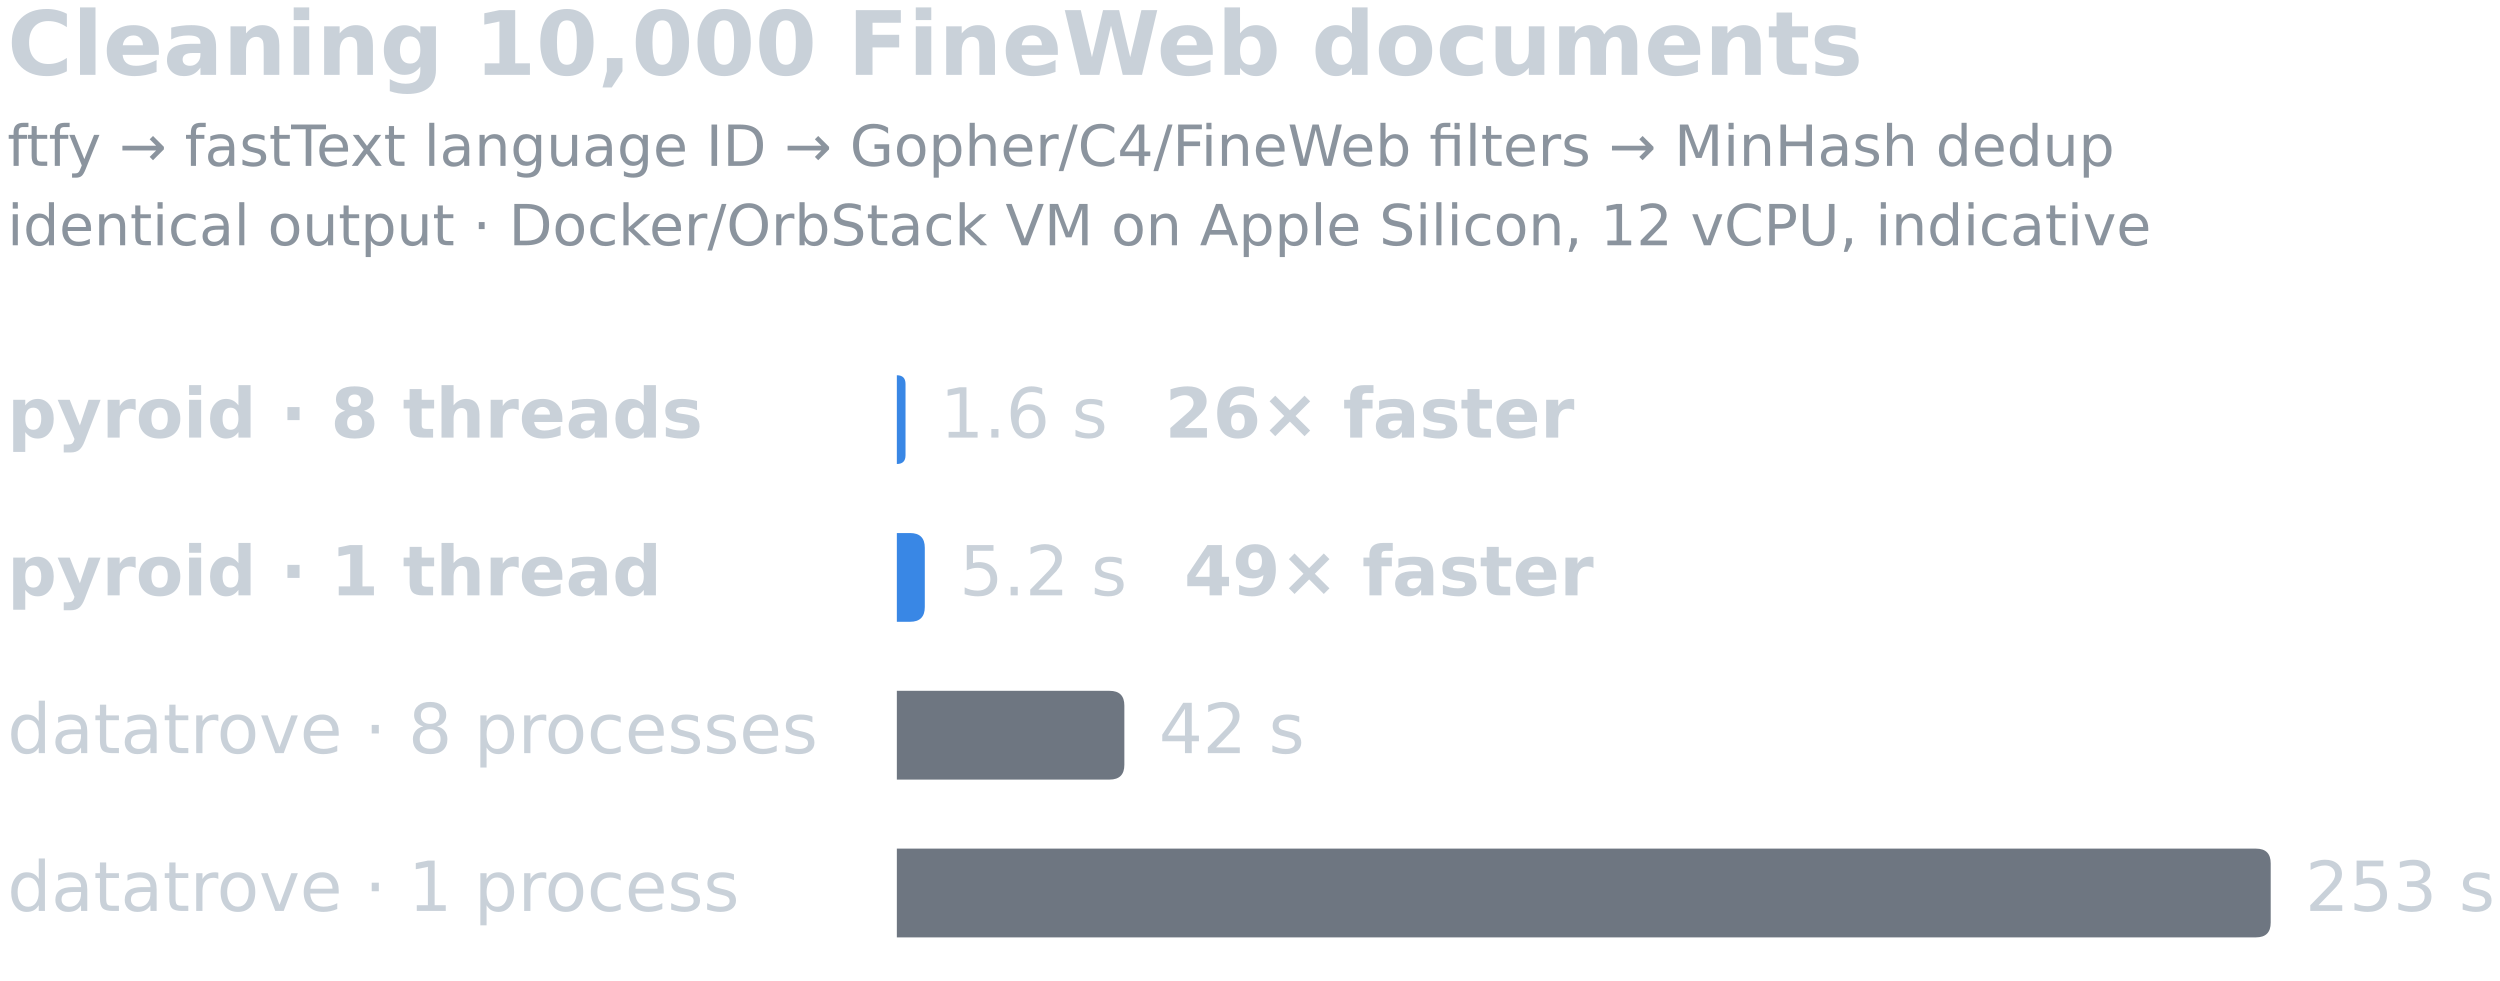
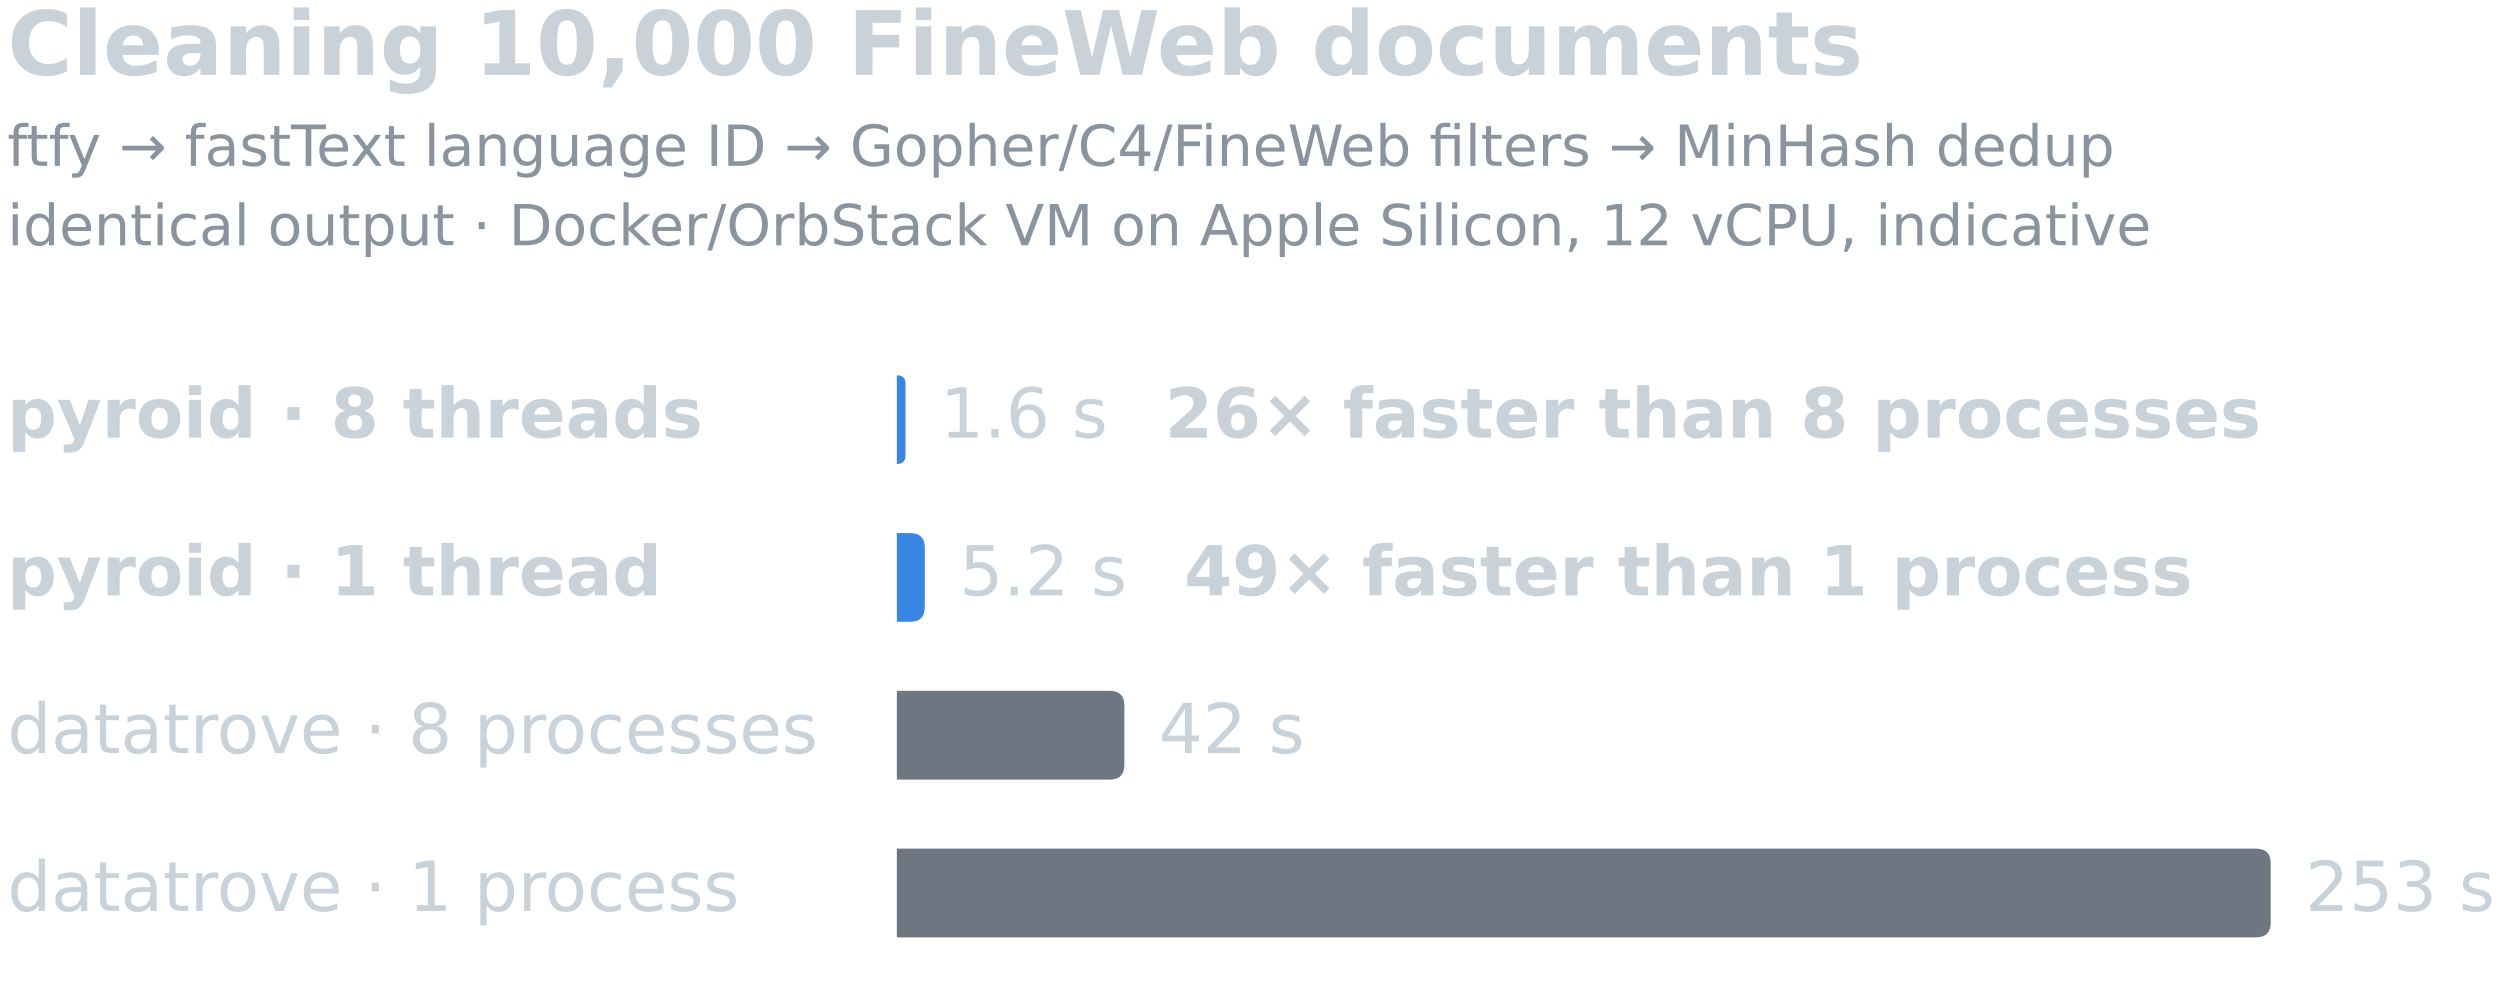
<svg xmlns="http://www.w3.org/2000/svg" xmlns:xlink="http://www.w3.org/1999/xlink" width="676" height="265" viewBox="0 0 507 198.75" version="1.1">
  <defs>
    <style type="text/css">*{stroke-linejoin: round; stroke-linecap: butt}</style>
  </defs>
  <g id="figure_1">
    <g id="patch_1">
      <path d="M0 198.75L507 198.75L507 0L0 0L0 198.75z" style="fill: none" />
    </g>
    <g id="axes_1">
      <g id="patch_2">
        <path d="M181.88 76.1L181.88 76.1Q183.64 76.1 183.64 77.87L183.64 92.33Q183.64 94.1 181.88 94.1L181.88 94.1z" style="fill: #3987e5" />
      </g>
      <g id="patch_3">
        <path d="M181.88 108.1L184.55 108.1Q187.55 108.1 187.55 111.1L187.55 123.1Q187.55 126.1 184.55 126.1L181.88 126.1z" style="fill: #3987e5" />
      </g>
      <g id="patch_4">
        <path d="M181.88 140.1L225.02 140.1Q228.02 140.1 228.02 143.1L228.02 155.1Q228.02 158.1 225.02 158.1L181.88 158.1z" style="fill: #6e7681" />
      </g>
      <g id="patch_5">
        <path d="M181.88 172.1L457.5 172.1Q460.5 172.1 460.5 175.1L460.5 187.1Q460.5 190.1 457.5 190.1L181.88 190.1z" style="fill: #6e7681" />
      </g>
      <g id="text_1">
        <g style="fill: #c9d1d9" transform="translate(1.5 15.18) scale(0.18 -0.18)">
          <defs>
            <path id="b26" d="M4288 256Q3956 84 3597-3Q3238-91 2847-91Q1681-91 1000 561Q319 1213 319 2328Q319 3447 1000 4098Q1681 4750 2847 4750Q3238 4750 3597 4662Q3956 4575 4288 4403L4288 3438Q3953 3666 3628 3772Q3303 3878 2944 3878Q2300 3878 1931 3465Q1563 3053 1563 2328Q1563 1606 1931 1193Q2300 781 2944 781Q3303 781 3628 887Q3953 994 4288 1222L4288 256z" transform="scale(0.015625)" />
            <path id="b4f" d="M538 4863L1656 4863L1656 0L538 0L538 4863z" transform="scale(0.015625)" />
            <path id="b48" d="M4031 1759L4031 1441L1416 1441Q1456 1047 1700 850Q1944 653 2381 653Q2734 653 3104 758Q3475 863 3866 1075L3866 213Q3469 63 3072-14Q2675-91 2278-91Q1328-91 801 392Q275 875 275 1747Q275 2603 792 3093Q1309 3584 2216 3584Q3041 3584 3536 3087Q4031 2591 4031 1759zM2881 2131Q2881 2450 2695 2645Q2509 2841 2209 2841Q1884 2841 1681 2658Q1478 2475 1428 2131L2881 2131z" transform="scale(0.015625)" />
            <path id="b44" d="M2106 1575Q1756 1575 1579 1456Q1403 1338 1403 1106Q1403 894 1545 773Q1688 653 1941 653Q2256 653 2472 879Q2688 1106 2688 1447L2688 1575L2106 1575zM3816 1997L3816 0L2688 0L2688 519Q2463 200 2181 54Q1900-91 1497-91Q953-91 614 226Q275 544 275 1050Q275 1666 698 1953Q1122 2241 2028 2241L2688 2241L2688 2328Q2688 2594 2478 2717Q2269 2841 1825 2841Q1466 2841 1156 2769Q847 2697 581 2553L581 3406Q941 3494 1303 3539Q1666 3584 2028 3584Q2975 3584 3395 3211Q3816 2838 3816 1997z" transform="scale(0.015625)" />
            <path id="b51" d="M4056 2131L4056 0L2931 0L2931 347L2931 1631Q2931 2084 2911 2256Q2891 2428 2841 2509Q2775 2619 2662 2680Q2550 2741 2406 2741Q2056 2741 1856 2470Q1656 2200 1656 1722L1656 0L538 0L538 3500L1656 3500L1656 2988Q1909 3294 2193 3439Q2478 3584 2822 3584Q3428 3584 3742 3212Q4056 2841 4056 2131z" transform="scale(0.015625)" />
            <path id="b4c" d="M538 3500L1656 3500L1656 0L538 0L538 3500zM538 4863L1656 4863L1656 3950L538 3950L538 4863z" transform="scale(0.015625)" />
            <path id="b4a" d="M2919 594Q2688 288 2409 144Q2131 0 1766 0Q1125 0 706 504Q288 1009 288 1791Q288 2575 706 3076Q1125 3578 1766 3578Q2131 3578 2409 3434Q2688 3291 2919 2981L2919 3500L4044 3500L4044 353Q4044-491 3511-936Q2978-1381 1966-1381Q1638-1381 1331-1331Q1025-1281 716-1178L716-306Q1009-475 1290-558Q1572-641 1856-641Q2406-641 2662-400Q2919-159 2919 353L2919 594zM2181 2772Q1834 2772 1640 2515Q1447 2259 1447 1791Q1447 1309 1634 1061Q1822 813 2181 813Q2531 813 2725 1069Q2919 1325 2919 1791Q2919 2259 2725 2515Q2531 2772 2181 2772z" transform="scale(0.015625)" />
            <path id="b3" transform="scale(0.015625)" />
            <path id="b14" d="M750 831L1813 831L1813 3847L722 3622L722 4441L1806 4666L2950 4666L2950 831L4013 831L4013 0L750 0L750 831z" transform="scale(0.015625)" />
            <path id="b13" d="M2944 2338Q2944 3213 2780 3570Q2616 3928 2228 3928Q1841 3928 1675 3570Q1509 3213 1509 2338Q1509 1453 1675 1090Q1841 728 2228 728Q2613 728 2778 1090Q2944 1453 2944 2338zM4147 2328Q4147 1169 3647 539Q3147-91 2228-91Q1306-91 806 539Q306 1169 306 2328Q306 3491 806 4120Q1306 4750 2228 4750Q3147 4750 3647 4120Q4147 3491 4147 2328z" transform="scale(0.015625)" />
            <path id="bf" d="M653 1209L1778 1209L1778 256L1006-909L341-909L653 256L653 1209z" transform="scale(0.015625)" />
            <path id="b29" d="M588 4666L3834 4666L3834 3756L1791 3756L1791 2888L3713 2888L3713 1978L1791 1978L1791 0L588 0L588 4666z" transform="scale(0.015625)" />
            <path id="b3a" d="M191 4666L1344 4666L2150 1275L2950 4666L4109 4666L4909 1275L5716 4666L6859 4666L5759 0L4372 0L3525 3547L2688 0L1300 0L191 4666z" transform="scale(0.015625)" />
            <path id="b45" d="M2400 722Q2759 722 2948 984Q3138 1247 3138 1747Q3138 2247 2948 2509Q2759 2772 2400 2772Q2041 2772 1848 2508Q1656 2244 1656 1747Q1656 1250 1848 986Q2041 722 2400 722zM1656 2988Q1888 3294 2169 3439Q2450 3584 2816 3584Q3463 3584 3878 3070Q4294 2556 4294 1747Q4294 938 3878 423Q3463-91 2816-91Q2450-91 2169 54Q1888 200 1656 506L1656 0L538 0L538 4863L1656 4863L1656 2988z" transform="scale(0.015625)" />
            <path id="b47" d="M2919 2988L2919 4863L4044 4863L4044 0L2919 0L2919 506Q2688 197 2409 53Q2131-91 1766-91Q1119-91 703 423Q288 938 288 1747Q288 2556 703 3070Q1119 3584 1766 3584Q2128 3584 2408 3439Q2688 3294 2919 2988zM2181 722Q2541 722 2730 984Q2919 1247 2919 1747Q2919 2247 2730 2509Q2541 2772 2181 2772Q1825 2772 1636 2509Q1447 2247 1447 1747Q1447 1247 1636 984Q1825 722 2181 722z" transform="scale(0.015625)" />
            <path id="b52" d="M2203 2784Q1831 2784 1636 2517Q1441 2250 1441 1747Q1441 1244 1636 976Q1831 709 2203 709Q2569 709 2762 976Q2956 1244 2956 1747Q2956 2250 2762 2517Q2569 2784 2203 2784zM2203 3584Q3106 3584 3614 3096Q4122 2609 4122 1747Q4122 884 3614 396Q3106-91 2203-91Q1297-91 786 396Q275 884 275 1747Q275 2609 786 3096Q1297 3584 2203 3584z" transform="scale(0.015625)" />
            <path id="b46" d="M3366 3391L3366 2478Q3138 2634 2908 2709Q2678 2784 2431 2784Q1963 2784 1702 2511Q1441 2238 1441 1747Q1441 1256 1702 982Q1963 709 2431 709Q2694 709 2930 787Q3166 866 3366 1019L3366 103Q3103 6 2833-42Q2563-91 2291-91Q1344-91 809 395Q275 881 275 1747Q275 2613 809 3098Q1344 3584 2291 3584Q2566 3584 2833 3536Q3100 3488 3366 3391z" transform="scale(0.015625)" />
            <path id="b58" d="M500 1363L500 3500L1625 3500L1625 3150Q1625 2866 1622 2436Q1619 2006 1619 1863Q1619 1441 1641 1255Q1663 1069 1716 984Q1784 875 1895 815Q2006 756 2150 756Q2500 756 2700 1025Q2900 1294 2900 1772L2900 3500L4019 3500L4019 0L2900 0L2900 506Q2647 200 2364 54Q2081-91 1741-91Q1134-91 817 281Q500 653 500 1363z" transform="scale(0.015625)" />
            <path id="b50" d="M3781 2919Q3994 3244 4286 3414Q4578 3584 4928 3584Q5531 3584 5847 3212Q6163 2841 6163 2131L6163 0L5038 0L5038 1825Q5041 1866 5042 1909Q5044 1953 5044 2034Q5044 2406 4934 2573Q4825 2741 4581 2741Q4263 2741 4089 2478Q3916 2216 3909 1719L3909 0L2784 0L2784 1825Q2784 2406 2684 2573Q2584 2741 2328 2741Q2006 2741 1831 2477Q1656 2213 1656 1722L1656 0L531 0L531 3500L1656 3500L1656 2988Q1863 3284 2130 3434Q2397 3584 2719 3584Q3081 3584 3359 3409Q3638 3234 3781 2919z" transform="scale(0.015625)" />
            <path id="b57" d="M1759 4494L1759 3500L2913 3500L2913 2700L1759 2700L1759 1216Q1759 972 1856 886Q1953 800 2241 800L2816 800L2816 0L1856 0Q1194 0 917 276Q641 553 641 1216L641 2700L84 2700L84 3500L641 3500L641 4494L1759 4494z" transform="scale(0.015625)" />
            <path id="b56" d="M3272 3391L3272 2541Q2913 2691 2578 2766Q2244 2841 1947 2841Q1628 2841 1473 2761Q1319 2681 1319 2516Q1319 2381 1436 2309Q1553 2238 1856 2203L2053 2175Q2913 2066 3209 1816Q3506 1566 3506 1031Q3506 472 3093 190Q2681-91 1863-91Q1516-91 1145-36Q775 19 384 128L384 978Q719 816 1070 734Q1422 653 1784 653Q2113 653 2278 743Q2444 834 2444 1013Q2444 1163 2330 1236Q2216 1309 1875 1350L1678 1375Q931 1469 631 1722Q331 1975 331 2491Q331 3047 712 3315Q1094 3584 1881 3584Q2191 3584 2531 3537Q2872 3491 3272 3391z" transform="scale(0.015625)" />
          </defs>
          <use xlink:href="#b26" />
          <use xlink:href="#b4f" transform="translate(73.39 0)" />
          <use xlink:href="#b48" transform="translate(107.67 0)" />
          <use xlink:href="#b44" transform="translate(175.5 0)" />
          <use xlink:href="#b51" transform="translate(242.98 0)" />
          <use xlink:href="#b4c" transform="translate(314.17 0)" />
          <use xlink:href="#b51" transform="translate(348.45 0)" />
          <use xlink:href="#b4a" transform="translate(419.64 0)" />
          <use xlink:href="#b3" transform="translate(491.22 0)" />
          <use xlink:href="#b14" transform="translate(526.03 0)" />
          <use xlink:href="#b13" transform="translate(595.61 0)" />
          <use xlink:href="#bf" transform="translate(665.19 0)" />
          <use xlink:href="#b13" transform="translate(703.17 0)" />
          <use xlink:href="#b13" transform="translate(772.75 0)" />
          <use xlink:href="#b13" transform="translate(842.33 0)" />
          <use xlink:href="#b3" transform="translate(911.91 0)" />
          <use xlink:href="#b29" transform="translate(946.72 0)" />
          <use xlink:href="#b4c" transform="translate(1015.03 0)" />
          <use xlink:href="#b51" transform="translate(1049.31 0)" />
          <use xlink:href="#b48" transform="translate(1120.5 0)" />
          <use xlink:href="#b3a" transform="translate(1188.33 0)" />
          <use xlink:href="#b48" transform="translate(1295.06 0)" />
          <use xlink:href="#b45" transform="translate(1362.89 0)" />
          <use xlink:href="#b3" transform="translate(1434.47 0)" />
          <use xlink:href="#b47" transform="translate(1469.28 0)" />
          <use xlink:href="#b52" transform="translate(1540.86 0)" />
          <use xlink:href="#b46" transform="translate(1609.56 0)" />
          <use xlink:href="#b58" transform="translate(1668.84 0)" />
          <use xlink:href="#b50" transform="translate(1740.03 0)" />
          <use xlink:href="#b48" transform="translate(1844.23 0)" />
          <use xlink:href="#b51" transform="translate(1912.06 0)" />
          <use xlink:href="#b57" transform="translate(1983.25 0)" />
          <use xlink:href="#b56" transform="translate(2031.05 0)" />
        </g>
      </g>
      <g id="text_2">
        <g style="fill: #8b949e" transform="translate(1.5 33.64) scale(0.115 -0.115)">
          <defs>
            <path id="r49" d="M2375 4863L2375 4384L1825 4384Q1516 4384 1395 4259Q1275 4134 1275 3809L1275 3500L2222 3500L2222 3053L1275 3053L1275 0L697 0L697 3053L147 3053L147 3500L697 3500L697 3744Q697 4328 969 4595Q1241 4863 1831 4863L2375 4863z" transform="scale(0.015625)" />
            <path id="r57" d="M1172 4494L1172 3500L2356 3500L2356 3053L1172 3053L1172 1153Q1172 725 1289 603Q1406 481 1766 481L2356 481L2356 0L1766 0Q1100 0 847 248Q594 497 594 1153L594 3053L172 3053L172 3500L594 3500L594 4494L1172 4494z" transform="scale(0.015625)" />
            <path id="r5c" d="M2059-325Q1816-950 1584-1140Q1353-1331 966-1331L506-1331L506-850L844-850Q1081-850 1212-737Q1344-625 1503-206L1606 56L191 3500L800 3500L1894 763L2988 3500L3597 3500L2059-325z" transform="scale(0.015625)" />
            <path id="r3" transform="scale(0.015625)" />
            <path id="rc1c" d="M5050 2147L5050 1866L3822 638L3447 1013L4175 1741L366 1741L366 2272L4175 2272L3447 3000L3822 3375L5050 2147z" transform="scale(0.015625)" />
            <path id="r44" d="M2194 1759Q1497 1759 1228 1600Q959 1441 959 1056Q959 750 1161 570Q1363 391 1709 391Q2188 391 2477 730Q2766 1069 2766 1631L2766 1759L2194 1759zM3341 1997L3341 0L2766 0L2766 531Q2569 213 2275 61Q1981-91 1556-91Q1019-91 701 211Q384 513 384 1019Q384 1609 779 1909Q1175 2209 1959 2209L2766 2209L2766 2266Q2766 2663 2505 2880Q2244 3097 1772 3097Q1472 3097 1187 3025Q903 2953 641 2809L641 3341Q956 3463 1253 3523Q1550 3584 1831 3584Q2591 3584 2966 3190Q3341 2797 3341 1997z" transform="scale(0.015625)" />
            <path id="r56" d="M2834 3397L2834 2853Q2591 2978 2328 3040Q2066 3103 1784 3103Q1356 3103 1142 2972Q928 2841 928 2578Q928 2378 1081 2264Q1234 2150 1697 2047L1894 2003Q2506 1872 2764 1633Q3022 1394 3022 966Q3022 478 2636 193Q2250-91 1575-91Q1294-91 989-36Q684 19 347 128L347 722Q666 556 975 473Q1284 391 1588 391Q1994 391 2212 530Q2431 669 2431 922Q2431 1156 2273 1281Q2116 1406 1581 1522L1381 1569Q847 1681 609 1914Q372 2147 372 2553Q372 3047 722 3315Q1072 3584 1716 3584Q2034 3584 2315 3537Q2597 3491 2834 3397z" transform="scale(0.015625)" />
            <path id="r37" d="M-19 4666L3928 4666L3928 4134L2272 4134L2272 0L1638 0L1638 4134L-19 4134L-19 4666z" transform="scale(0.015625)" />
            <path id="r48" d="M3597 1894L3597 1613L953 1613Q991 1019 1311 708Q1631 397 2203 397Q2534 397 2845 478Q3156 559 3463 722L3463 178Q3153 47 2828-22Q2503-91 2169-91Q1331-91 842 396Q353 884 353 1716Q353 2575 817 3079Q1281 3584 2069 3584Q2775 3584 3186 3129Q3597 2675 3597 1894zM3022 2063Q3016 2534 2758 2815Q2500 3097 2075 3097Q1594 3097 1305 2825Q1016 2553 972 2059L3022 2063z" transform="scale(0.015625)" />
            <path id="r5b" d="M3513 3500L2247 1797L3578 0L2900 0L1881 1375L863 0L184 0L1544 1831L300 3500L978 3500L1906 2253L2834 3500L3513 3500z" transform="scale(0.015625)" />
            <path id="r4f" d="M603 4863L1178 4863L1178 0L603 0L603 4863z" transform="scale(0.015625)" />
            <path id="r51" d="M3513 2113L3513 0L2938 0L2938 2094Q2938 2591 2744 2837Q2550 3084 2163 3084Q1697 3084 1428 2787Q1159 2491 1159 1978L1159 0L581 0L581 3500L1159 3500L1159 2956Q1366 3272 1645 3428Q1925 3584 2291 3584Q2894 3584 3203 3211Q3513 2838 3513 2113z" transform="scale(0.015625)" />
            <path id="r4a" d="M2906 1791Q2906 2416 2648 2759Q2391 3103 1925 3103Q1463 3103 1205 2759Q947 2416 947 1791Q947 1169 1205 825Q1463 481 1925 481Q2391 481 2648 825Q2906 1169 2906 1791zM3481 434Q3481-459 3084-895Q2688-1331 1869-1331Q1566-1331 1297-1286Q1028-1241 775-1147L775-588Q1028-725 1275-790Q1522-856 1778-856Q2344-856 2625-561Q2906-266 2906 331L2906 616Q2728 306 2450 153Q2172 0 1784 0Q1141 0 747 490Q353 981 353 1791Q353 2603 747 3093Q1141 3584 1784 3584Q2172 3584 2450 3431Q2728 3278 2906 2969L2906 3500L3481 3500L3481 434z" transform="scale(0.015625)" />
            <path id="r58" d="M544 1381L544 3500L1119 3500L1119 1403Q1119 906 1312 657Q1506 409 1894 409Q2359 409 2629 706Q2900 1003 2900 1516L2900 3500L3475 3500L3475 0L2900 0L2900 538Q2691 219 2414 64Q2138-91 1772-91Q1169-91 856 284Q544 659 544 1381zM1991 3584L1991 3584z" transform="scale(0.015625)" />
            <path id="r2c" d="M628 4666L1259 4666L1259 0L628 0L628 4666z" transform="scale(0.015625)" />
            <path id="r27" d="M1259 4147L1259 519L2022 519Q2988 519 3436 956Q3884 1394 3884 2338Q3884 3275 3436 3711Q2988 4147 2022 4147L1259 4147zM628 4666L1925 4666Q3281 4666 3915 4102Q4550 3538 4550 2338Q4550 1131 3912 565Q3275 0 1925 0L628 0L628 4666z" transform="scale(0.015625)" />
            <path id="r2a" d="M3809 666L3809 1919L2778 1919L2778 2438L4434 2438L4434 434Q4069 175 3628 42Q3188-91 2688-91Q1594-91 976 548Q359 1188 359 2328Q359 3472 976 4111Q1594 4750 2688 4750Q3144 4750 3555 4637Q3966 4525 4313 4306L4313 3634Q3963 3931 3569 4081Q3175 4231 2741 4231Q1884 4231 1454 3753Q1025 3275 1025 2328Q1025 1384 1454 906Q1884 428 2741 428Q3075 428 3337 486Q3600 544 3809 666z" transform="scale(0.015625)" />
            <path id="r52" d="M1959 3097Q1497 3097 1228 2736Q959 2375 959 1747Q959 1119 1226 758Q1494 397 1959 397Q2419 397 2687 759Q2956 1122 2956 1747Q2956 2369 2687 2733Q2419 3097 1959 3097zM1959 3584Q2709 3584 3137 3096Q3566 2609 3566 1747Q3566 888 3137 398Q2709-91 1959-91Q1206-91 779 398Q353 888 353 1747Q353 2609 779 3096Q1206 3584 1959 3584z" transform="scale(0.015625)" />
            <path id="r53" d="M1159 525L1159-1331L581-1331L581 3500L1159 3500L1159 2969Q1341 3281 1617 3432Q1894 3584 2278 3584Q2916 3584 3314 3078Q3713 2572 3713 1747Q3713 922 3314 415Q2916-91 2278-91Q1894-91 1617 61Q1341 213 1159 525zM3116 1747Q3116 2381 2855 2742Q2594 3103 2138 3103Q1681 3103 1420 2742Q1159 2381 1159 1747Q1159 1113 1420 752Q1681 391 2138 391Q2594 391 2855 752Q3116 1113 3116 1747z" transform="scale(0.015625)" />
            <path id="r4b" d="M3513 2113L3513 0L2938 0L2938 2094Q2938 2591 2744 2837Q2550 3084 2163 3084Q1697 3084 1428 2787Q1159 2491 1159 1978L1159 0L581 0L581 4863L1159 4863L1159 2956Q1366 3272 1645 3428Q1925 3584 2291 3584Q2894 3584 3203 3211Q3513 2838 3513 2113z" transform="scale(0.015625)" />
            <path id="r55" d="M2631 2963Q2534 3019 2420 3045Q2306 3072 2169 3072Q1681 3072 1420 2755Q1159 2438 1159 1844L1159 0L581 0L581 3500L1159 3500L1159 2956Q1341 3275 1631 3429Q1922 3584 2338 3584Q2397 3584 2469 3576Q2541 3569 2628 3553L2631 2963z" transform="scale(0.015625)" />
            <path id="r12" d="M1625 4666L2156 4666L531-594L0-594L1625 4666z" transform="scale(0.015625)" />
            <path id="r26" d="M4122 4306L4122 3641Q3803 3938 3442 4084Q3081 4231 2675 4231Q1875 4231 1450 3742Q1025 3253 1025 2328Q1025 1406 1450 917Q1875 428 2675 428Q3081 428 3442 575Q3803 722 4122 1019L4122 359Q3791 134 3420 21Q3050-91 2638-91Q1578-91 968 557Q359 1206 359 2328Q359 3453 968 4101Q1578 4750 2638 4750Q3056 4750 3426 4639Q3797 4528 4122 4306z" transform="scale(0.015625)" />
            <path id="r17" d="M2419 4116L825 1625L2419 1625L2419 4116zM2253 4666L3047 4666L3047 1625L3713 1625L3713 1100L3047 1100L3047 0L2419 0L2419 1100L313 1100L313 1709L2253 4666z" transform="scale(0.015625)" />
            <path id="r29" d="M628 4666L3309 4666L3309 4134L1259 4134L1259 2759L3109 2759L3109 2228L1259 2228L1259 0L628 0L628 4666z" transform="scale(0.015625)" />
            <path id="r4c" d="M603 3500L1178 3500L1178 0L603 0L603 3500zM603 4863L1178 4863L1178 4134L603 4134L603 4863z" transform="scale(0.015625)" />
            <path id="r3a" d="M213 4666L850 4666L1831 722L2809 4666L3519 4666L4500 722L5478 4666L6119 4666L4947 0L4153 0L3169 4050L2175 0L1381 0L213 4666z" transform="scale(0.015625)" />
            <path id="r45" d="M3116 1747Q3116 2381 2855 2742Q2594 3103 2138 3103Q1681 3103 1420 2742Q1159 2381 1159 1747Q1159 1113 1420 752Q1681 391 2138 391Q2594 391 2855 752Q3116 1113 3116 1747zM1159 2969Q1341 3281 1617 3432Q1894 3584 2278 3584Q2916 3584 3314 3078Q3713 2572 3713 1747Q3713 922 3314 415Q2916-91 2278-91Q1894-91 1617 61Q1341 213 1159 525L1159 0L581 0L581 4863L1159 4863L1159 2969z" transform="scale(0.015625)" />
            <path id="r13af" d="M3431 3500L3431 0L2853 0L2853 3053L1275 3053L1275 0L697 0L697 3053L147 3053L147 3500L697 3500L697 3744Q697 4316 967 4589Q1238 4863 1797 4863L2375 4863L2375 4384L1825 4384Q1516 4384 1395 4259Q1275 4134 1275 3809L1275 3500L3431 3500zM2853 4856L3431 4856L3431 4128L2853 4128L2853 4856z" transform="scale(0.015625)" />
            <path id="r30" d="M628 4666L1569 4666L2759 1491L3956 4666L4897 4666L4897 0L4281 0L4281 4097L3078 897L2444 897L1241 4097L1241 0L628 0L628 4666z" transform="scale(0.015625)" />
            <path id="r2b" d="M628 4666L1259 4666L1259 2753L3553 2753L3553 4666L4184 4666L4184 0L3553 0L3553 2222L1259 2222L1259 0L628 0L628 4666z" transform="scale(0.015625)" />
            <path id="r47" d="M2906 2969L2906 4863L3481 4863L3481 0L2906 0L2906 525Q2725 213 2448 61Q2172-91 1784-91Q1150-91 751 415Q353 922 353 1747Q353 2572 751 3078Q1150 3584 1784 3584Q2172 3584 2448 3432Q2725 3281 2906 2969zM947 1747Q947 1113 1208 752Q1469 391 1925 391Q2381 391 2643 752Q2906 1113 2906 1747Q2906 2381 2643 2742Q2381 3103 1925 3103Q1469 3103 1208 2742Q947 2381 947 1747z" transform="scale(0.015625)" />
          </defs>
          <use xlink:href="#r49" />
          <use xlink:href="#r57" transform="translate(33.45 0)" />
          <use xlink:href="#r49" transform="translate(72.66 0)" />
          <use xlink:href="#r5c" transform="translate(106.11 0)" />
          <use xlink:href="#r3" transform="translate(165.3 0)" />
          <use xlink:href="#rc1c" transform="translate(197.08 0)" />
          <use xlink:href="#r3" transform="translate(280.88 0)" />
          <use xlink:href="#r49" transform="translate(312.66 0)" />
          <use xlink:href="#r44" transform="translate(347.86 0)" />
          <use xlink:href="#r56" transform="translate(409.14 0)" />
          <use xlink:href="#r57" transform="translate(461.23 0)" />
          <use xlink:href="#r37" transform="translate(500.44 0)" />
          <use xlink:href="#r48" transform="translate(544.53 0)" />
          <use xlink:href="#r5b" transform="translate(604.31 0)" />
          <use xlink:href="#r57" transform="translate(663.5 0)" />
          <use xlink:href="#r3" transform="translate(702.7 0)" />
          <use xlink:href="#r4f" transform="translate(734.48 0)" />
          <use xlink:href="#r44" transform="translate(762.27 0)" />
          <use xlink:href="#r51" transform="translate(823.55 0)" />
          <use xlink:href="#r4a" transform="translate(886.92 0)" />
          <use xlink:href="#r58" transform="translate(950.41 0)" />
          <use xlink:href="#r44" transform="translate(1013.78 0)" />
          <use xlink:href="#r4a" transform="translate(1075.06 0)" />
          <use xlink:href="#r48" transform="translate(1138.55 0)" />
          <use xlink:href="#r3" transform="translate(1200.08 0)" />
          <use xlink:href="#r2c" transform="translate(1231.86 0)" />
          <use xlink:href="#r27" transform="translate(1261.36 0)" />
          <use xlink:href="#r3" transform="translate(1338.36 0)" />
          <use xlink:href="#rc1c" transform="translate(1370.14 0)" />
          <use xlink:href="#r3" transform="translate(1453.94 0)" />
          <use xlink:href="#r2a" transform="translate(1485.72 0)" />
          <use xlink:href="#r52" transform="translate(1563.2 0)" />
          <use xlink:href="#r53" transform="translate(1624.39 0)" />
          <use xlink:href="#r4b" transform="translate(1687.88 0)" />
          <use xlink:href="#r48" transform="translate(1751.25 0)" />
          <use xlink:href="#r55" transform="translate(1812.78 0)" />
          <use xlink:href="#r12" transform="translate(1853.89 0)" />
          <use xlink:href="#r26" transform="translate(1887.58 0)" />
          <use xlink:href="#r17" transform="translate(1957.41 0)" />
          <use xlink:href="#r12" transform="translate(2021.03 0)" />
          <use xlink:href="#r29" transform="translate(2054.72 0)" />
          <use xlink:href="#r4c" transform="translate(2104.95 0)" />
          <use xlink:href="#r51" transform="translate(2132.73 0)" />
          <use xlink:href="#r48" transform="translate(2196.11 0)" />
          <use xlink:href="#r3a" transform="translate(2257.64 0)" />
          <use xlink:href="#r48" transform="translate(2350.66 0)" />
          <use xlink:href="#r45" transform="translate(2412.19 0)" />
          <use xlink:href="#r3" transform="translate(2475.67 0)" />
          <use xlink:href="#r13af" transform="translate(2507.45 0)" />
          <use xlink:href="#r4f" transform="translate(2570.44 0)" />
          <use xlink:href="#r57" transform="translate(2598.22 0)" />
          <use xlink:href="#r48" transform="translate(2637.42 0)" />
          <use xlink:href="#r55" transform="translate(2698.95 0)" />
          <use xlink:href="#r56" transform="translate(2740.06 0)" />
          <use xlink:href="#r3" transform="translate(2792.16 0)" />
          <use xlink:href="#rc1c" transform="translate(2823.94 0)" />
          <use xlink:href="#r3" transform="translate(2907.73 0)" />
          <use xlink:href="#r30" transform="translate(2939.52 0)" />
          <use xlink:href="#r4c" transform="translate(3025.8 0)" />
          <use xlink:href="#r51" transform="translate(3053.58 0)" />
          <use xlink:href="#r2b" transform="translate(3116.95 0)" />
          <use xlink:href="#r44" transform="translate(3192.16 0)" />
          <use xlink:href="#r56" transform="translate(3253.44 0)" />
          <use xlink:href="#r4b" transform="translate(3305.53 0)" />
          <use xlink:href="#r3" transform="translate(3368.91 0)" />
          <use xlink:href="#r47" transform="translate(3400.69 0)" />
          <use xlink:href="#r48" transform="translate(3464.17 0)" />
          <use xlink:href="#r47" transform="translate(3525.7 0)" />
          <use xlink:href="#r58" transform="translate(3589.19 0)" />
          <use xlink:href="#r53" transform="translate(3652.56 0)" />
        </g>
      </g>
      <g id="text_3">
        <g style="fill: #8b949e" transform="translate(1.5 49.74) scale(0.115 -0.115)">
          <defs>
            <path id="r46" d="M3122 3366L3122 2828Q2878 2963 2633 3030Q2388 3097 2138 3097Q1578 3097 1268 2742Q959 2388 959 1747Q959 1106 1268 751Q1578 397 2138 397Q2388 397 2633 464Q2878 531 3122 666L3122 134Q2881 22 2623-34Q2366-91 2075-91Q1284-91 818 406Q353 903 353 1747Q353 2603 823 3093Q1294 3584 2113 3584Q2378 3584 2631 3529Q2884 3475 3122 3366z" transform="scale(0.015625)" />
            <path id="r79" d="M684 2619L1344 2619L1344 1825L684 1825L684 2619z" transform="scale(0.015625)" />
            <path id="r4e" d="M581 4863L1159 4863L1159 1991L2875 3500L3609 3500L1753 1863L3688 0L2938 0L1159 1709L1159 0L581 0L581 4863z" transform="scale(0.015625)" />
            <path id="r32" d="M2522 4238Q1834 4238 1429 3725Q1025 3213 1025 2328Q1025 1447 1429 934Q1834 422 2522 422Q3209 422 3611 934Q4013 1447 4013 2328Q4013 3213 3611 3725Q3209 4238 2522 4238zM2522 4750Q3503 4750 4090 4092Q4678 3434 4678 2328Q4678 1225 4090 567Q3503-91 2522-91Q1538-91 948 565Q359 1222 359 2328Q359 3434 948 4092Q1538 4750 2522 4750z" transform="scale(0.015625)" />
            <path id="r36" d="M3425 4513L3425 3897Q3066 4069 2747 4153Q2428 4238 2131 4238Q1616 4238 1336 4038Q1056 3838 1056 3469Q1056 3159 1242 3001Q1428 2844 1947 2747L2328 2669Q3034 2534 3370 2195Q3706 1856 3706 1288Q3706 609 3251 259Q2797-91 1919-91Q1588-91 1214-16Q841 59 441 206L441 856Q825 641 1194 531Q1563 422 1919 422Q2459 422 2753 634Q3047 847 3047 1241Q3047 1584 2836 1778Q2625 1972 2144 2069L1759 2144Q1053 2284 737 2584Q422 2884 422 3419Q422 4038 858 4394Q1294 4750 2059 4750Q2388 4750 2728 4690Q3069 4631 3425 4513z" transform="scale(0.015625)" />
            <path id="r39" d="M1831 0L50 4666L709 4666L2188 738L3669 4666L4325 4666L2547 0L1831 0z" transform="scale(0.015625)" />
            <path id="r24" d="M2188 4044L1331 1722L3047 1722L2188 4044zM1831 4666L2547 4666L4325 0L3669 0L3244 1197L1141 1197L716 0L50 0L1831 4666z" transform="scale(0.015625)" />
            <path id="rf" d="M750 794L1409 794L1409 256L897-744L494-744L750 256L750 794z" transform="scale(0.015625)" />
            <path id="r14" d="M794 531L1825 531L1825 4091L703 3866L703 4441L1819 4666L2450 4666L2450 531L3481 531L3481 0L794 0L794 531z" transform="scale(0.015625)" />
            <path id="r15" d="M1228 531L3431 531L3431 0L469 0L469 531Q828 903 1448 1529Q2069 2156 2228 2338Q2531 2678 2651 2914Q2772 3150 2772 3378Q2772 3750 2511 3984Q2250 4219 1831 4219Q1534 4219 1204 4116Q875 4013 500 3803L500 4441Q881 4594 1212 4672Q1544 4750 1819 4750Q2544 4750 2975 4387Q3406 4025 3406 3419Q3406 3131 3298 2873Q3191 2616 2906 2266Q2828 2175 2409 1742Q1991 1309 1228 531z" transform="scale(0.015625)" />
            <path id="r59" d="M191 3500L800 3500L1894 563L2988 3500L3597 3500L2284 0L1503 0L191 3500z" transform="scale(0.015625)" />
            <path id="r33" d="M1259 4147L1259 2394L2053 2394Q2494 2394 2734 2622Q2975 2850 2975 3272Q2975 3691 2734 3919Q2494 4147 2053 4147L1259 4147zM628 4666L2053 4666Q2838 4666 3239 4311Q3641 3956 3641 3272Q3641 2581 3239 2228Q2838 1875 2053 1875L1259 1875L1259 0L628 0L628 4666z" transform="scale(0.015625)" />
            <path id="r38" d="M556 4666L1191 4666L1191 1831Q1191 1081 1462 751Q1734 422 2344 422Q2950 422 3222 751Q3494 1081 3494 1831L3494 4666L4128 4666L4128 1753Q4128 841 3676 375Q3225-91 2344-91Q1459-91 1007 375Q556 841 556 1753L556 4666z" transform="scale(0.015625)" />
          </defs>
          <use xlink:href="#r4c" />
          <use xlink:href="#r47" transform="translate(27.78 0)" />
          <use xlink:href="#r48" transform="translate(91.27 0)" />
          <use xlink:href="#r51" transform="translate(152.8 0)" />
          <use xlink:href="#r57" transform="translate(216.17 0)" />
          <use xlink:href="#r4c" transform="translate(255.38 0)" />
          <use xlink:href="#r46" transform="translate(283.16 0)" />
          <use xlink:href="#r44" transform="translate(338.14 0)" />
          <use xlink:href="#r4f" transform="translate(399.42 0)" />
          <use xlink:href="#r3" transform="translate(427.2 0)" />
          <use xlink:href="#r52" transform="translate(458.98 0)" />
          <use xlink:href="#r58" transform="translate(520.17 0)" />
          <use xlink:href="#r57" transform="translate(583.55 0)" />
          <use xlink:href="#r53" transform="translate(622.75 0)" />
          <use xlink:href="#r58" transform="translate(686.23 0)" />
          <use xlink:href="#r57" transform="translate(749.61 0)" />
          <use xlink:href="#r3" transform="translate(788.81 0)" />
          <use xlink:href="#r79" transform="translate(820.59 0)" />
          <use xlink:href="#r3" transform="translate(852.38 0)" />
          <use xlink:href="#r27" transform="translate(884.16 0)" />
          <use xlink:href="#r52" transform="translate(961.16 0)" />
          <use xlink:href="#r46" transform="translate(1022.34 0)" />
          <use xlink:href="#r4e" transform="translate(1077.33 0)" />
          <use xlink:href="#r48" transform="translate(1131.67 0)" />
          <use xlink:href="#r55" transform="translate(1193.2 0)" />
          <use xlink:href="#r12" transform="translate(1234.31 0)" />
          <use xlink:href="#r32" transform="translate(1268 0)" />
          <use xlink:href="#r55" transform="translate(1346.72 0)" />
          <use xlink:href="#r45" transform="translate(1387.83 0)" />
          <use xlink:href="#r36" transform="translate(1451.31 0)" />
          <use xlink:href="#r57" transform="translate(1514.8 0)" />
          <use xlink:href="#r44" transform="translate(1554 0)" />
          <use xlink:href="#r46" transform="translate(1615.28 0)" />
          <use xlink:href="#r4e" transform="translate(1670.27 0)" />
          <use xlink:href="#r3" transform="translate(1728.17 0)" />
          <use xlink:href="#r39" transform="translate(1759.95 0)" />
          <use xlink:href="#r30" transform="translate(1828.36 0)" />
          <use xlink:href="#r3" transform="translate(1914.64 0)" />
          <use xlink:href="#r52" transform="translate(1946.42 0)" />
          <use xlink:href="#r51" transform="translate(2007.61 0)" />
          <use xlink:href="#r3" transform="translate(2070.98 0)" />
          <use xlink:href="#r24" transform="translate(2102.77 0)" />
          <use xlink:href="#r53" transform="translate(2171.17 0)" />
          <use xlink:href="#r53" transform="translate(2234.66 0)" />
          <use xlink:href="#r4f" transform="translate(2298.14 0)" />
          <use xlink:href="#r48" transform="translate(2325.92 0)" />
          <use xlink:href="#r3" transform="translate(2387.45 0)" />
          <use xlink:href="#r36" transform="translate(2419.23 0)" />
          <use xlink:href="#r4c" transform="translate(2482.72 0)" />
          <use xlink:href="#r4f" transform="translate(2510.5 0)" />
          <use xlink:href="#r4c" transform="translate(2538.28 0)" />
          <use xlink:href="#r46" transform="translate(2566.06 0)" />
          <use xlink:href="#r52" transform="translate(2621.05 0)" />
          <use xlink:href="#r51" transform="translate(2682.23 0)" />
          <use xlink:href="#rf" transform="translate(2745.61 0)" />
          <use xlink:href="#r3" transform="translate(2777.39 0)" />
          <use xlink:href="#r14" transform="translate(2809.17 0)" />
          <use xlink:href="#r15" transform="translate(2872.8 0)" />
          <use xlink:href="#r3" transform="translate(2936.42 0)" />
          <use xlink:href="#r59" transform="translate(2968.2 0)" />
          <use xlink:href="#r26" transform="translate(3027.39 0)" />
          <use xlink:href="#r33" transform="translate(3097.22 0)" />
          <use xlink:href="#r38" transform="translate(3157.52 0)" />
          <use xlink:href="#rf" transform="translate(3230.7 0)" />
          <use xlink:href="#r3" transform="translate(3262.48 0)" />
          <use xlink:href="#r4c" transform="translate(3294.27 0)" />
          <use xlink:href="#r51" transform="translate(3322.05 0)" />
          <use xlink:href="#r47" transform="translate(3385.42 0)" />
          <use xlink:href="#r4c" transform="translate(3448.91 0)" />
          <use xlink:href="#r46" transform="translate(3476.69 0)" />
          <use xlink:href="#r44" transform="translate(3531.67 0)" />
          <use xlink:href="#r57" transform="translate(3592.95 0)" />
          <use xlink:href="#r4c" transform="translate(3632.16 0)" />
          <use xlink:href="#r59" transform="translate(3659.94 0)" />
          <use xlink:href="#r48" transform="translate(3719.12 0)" />
        </g>
      </g>
      <g id="text_4">
        <g style="fill: #c9d1d9" transform="translate(1.5 88.74) scale(0.14 -0.14)">
          <defs>
            <path id="b53" d="M1656 506L1656-1331L538-1331L538 3500L1656 3500L1656 2988Q1888 3294 2169 3439Q2450 3584 2816 3584Q3463 3584 3878 3070Q4294 2556 4294 1747Q4294 938 3878 423Q3463-91 2816-91Q2450-91 2169 54Q1888 200 1656 506zM2400 2772Q2041 2772 1848 2508Q1656 2244 1656 1747Q1656 1250 1848 986Q2041 722 2400 722Q2759 722 2948 984Q3138 1247 3138 1747Q3138 2247 2948 2509Q2759 2772 2400 2772z" transform="scale(0.015625)" />
            <path id="b5c" d="M78 3500L1197 3500L2138 1125L2938 3500L4056 3500L2584-331Q2363-916 2067-1148Q1772-1381 1288-1381L641-1381L641-647L991-647Q1275-647 1404-556Q1534-466 1606-231L1638-134L78 3500z" transform="scale(0.015625)" />
            <path id="b55" d="M3138 2547Q2991 2616 2845 2648Q2700 2681 2553 2681Q2122 2681 1889 2404Q1656 2128 1656 1613L1656 0L538 0L538 3500L1656 3500L1656 2925Q1872 3269 2151 3426Q2431 3584 2822 3584Q2878 3584 2943 3579Q3009 3575 3134 3559L3138 2547z" transform="scale(0.015625)" />
            <path id="b79" d="M653 2828L1778 2828L1778 1619L653 1619L653 2828z" transform="scale(0.015625)" />
            <path id="b1b" d="M2228 2088Q1891 2088 1709 1903Q1528 1719 1528 1375Q1528 1031 1709 848Q1891 666 2228 666Q2563 666 2741 848Q2919 1031 2919 1375Q2919 1722 2741 1905Q2563 2088 2228 2088zM1350 2484Q925 2613 709 2878Q494 3144 494 3541Q494 4131 934 4440Q1375 4750 2228 4750Q3075 4750 3515 4442Q3956 4134 3956 3541Q3956 3144 3739 2878Q3522 2613 3097 2484Q3572 2353 3814 2058Q4056 1763 4056 1313Q4056 619 3595 264Q3134-91 2228-91Q1319-91 855 264Q391 619 391 1313Q391 1763 633 2058Q875 2353 1350 2484zM1631 3419Q1631 3141 1786 2991Q1941 2841 2228 2841Q2509 2841 2662 2991Q2816 3141 2816 3419Q2816 3697 2662 3845Q2509 3994 2228 3994Q1941 3994 1786 3844Q1631 3694 1631 3419z" transform="scale(0.015625)" />
            <path id="b4b" d="M4056 2131L4056 0L2931 0L2931 347L2931 1625Q2931 2084 2911 2256Q2891 2428 2841 2509Q2775 2619 2662 2680Q2550 2741 2406 2741Q2056 2741 1856 2470Q1656 2200 1656 1722L1656 0L538 0L538 4863L1656 4863L1656 2988Q1909 3294 2193 3439Q2478 3584 2822 3584Q3428 3584 3742 3212Q4056 2841 4056 2131z" transform="scale(0.015625)" />
          </defs>
          <use xlink:href="#b53" />
          <use xlink:href="#b5c" transform="translate(71.58 0)" />
          <use xlink:href="#b55" transform="translate(136.77 0)" />
          <use xlink:href="#b52" transform="translate(186.08 0)" />
          <use xlink:href="#b4c" transform="translate(254.78 0)" />
          <use xlink:href="#b47" transform="translate(289.06 0)" />
          <use xlink:href="#b3" transform="translate(360.64 0)" />
          <use xlink:href="#b79" transform="translate(395.45 0)" />
          <use xlink:href="#b3" transform="translate(433.44 0)" />
          <use xlink:href="#b1b" transform="translate(468.25 0)" />
          <use xlink:href="#b3" transform="translate(537.83 0)" />
          <use xlink:href="#b57" transform="translate(572.64 0)" />
          <use xlink:href="#b4b" transform="translate(620.44 0)" />
          <use xlink:href="#b55" transform="translate(691.62 0)" />
          <use xlink:href="#b48" transform="translate(740.94 0)" />
          <use xlink:href="#b44" transform="translate(808.77 0)" />
          <use xlink:href="#b47" transform="translate(876.25 0)" />
          <use xlink:href="#b56" transform="translate(947.83 0)" />
        </g>
      </g>
      <g id="text_5">
        <g style="fill: #c9d1d9" transform="translate(190.64 88.74) scale(0.14 -0.14)">
          <defs>
            <path id="r11" d="M684 794L1344 794L1344 0L684 0L684 794z" transform="scale(0.015625)" />
            <path id="r19" d="M2113 2584Q1688 2584 1439 2293Q1191 2003 1191 1497Q1191 994 1439 701Q1688 409 2113 409Q2538 409 2786 701Q3034 994 3034 1497Q3034 2003 2786 2293Q2538 2584 2113 2584zM3366 4563L3366 3988Q3128 4100 2886 4159Q2644 4219 2406 4219Q1781 4219 1451 3797Q1122 3375 1075 2522Q1259 2794 1537 2939Q1816 3084 2150 3084Q2853 3084 3261 2657Q3669 2231 3669 1497Q3669 778 3244 343Q2819-91 2113-91Q1303-91 875 529Q447 1150 447 2328Q447 3434 972 4092Q1497 4750 2381 4750Q2619 4750 2861 4703Q3103 4656 3366 4563z" transform="scale(0.015625)" />
          </defs>
          <use xlink:href="#r14" />
          <use xlink:href="#r11" transform="translate(63.62 0)" />
          <use xlink:href="#r19" transform="translate(95.41 0)" />
          <use xlink:href="#r3" transform="translate(159.03 0)" />
          <use xlink:href="#r56" transform="translate(190.81 0)" />
        </g>
      </g>
      <g id="text_6">
        <g style="fill: #c9d1d9" transform="translate(236.24 88.74) scale(0.14 -0.14)">
          <defs>
            <path id="b15" d="M1844 884L3897 884L3897 0L506 0L506 884L2209 2388Q2438 2594 2547 2791Q2656 2988 2656 3200Q2656 3528 2436 3728Q2216 3928 1850 3928Q1569 3928 1234 3808Q900 3688 519 3450L519 4475Q925 4609 1322 4679Q1719 4750 2100 4750Q2938 4750 3402 4381Q3866 4013 3866 3353Q3866 2972 3669 2642Q3472 2313 2841 1759L1844 884z" transform="scale(0.015625)" />
            <path id="b19" d="M2316 2303Q2000 2303 1842 2098Q1684 1894 1684 1484Q1684 1075 1842 870Q2000 666 2316 666Q2634 666 2792 870Q2950 1075 2950 1484Q2950 1894 2792 2098Q2634 2303 2316 2303zM3803 4544L3803 3681Q3506 3822 3243 3889Q2981 3956 2731 3956Q2194 3956 1894 3657Q1594 3359 1544 2772Q1750 2925 1990 3001Q2231 3078 2516 3078Q3231 3078 3670 2659Q4109 2241 4109 1563Q4109 813 3618 361Q3128-91 2303-91Q1394-91 895 523Q397 1138 397 2266Q397 3422 980 4083Q1563 4744 2578 4744Q2900 4744 3203 4694Q3506 4644 3803 4544z" transform="scale(0.015625)" />
            <path id="b99" d="M4563 3359L3206 2003L4563 653L4038 128L2681 1478L1325 128L800 653L2156 2003L800 3359L1325 3884L2681 2528L4038 3884L4563 3359z" transform="scale(0.015625)" />
            <path id="b49" d="M2841 4863L2841 4128L2222 4128Q1984 4128 1890 4042Q1797 3956 1797 3744L1797 3500L2753 3500L2753 2700L1797 2700L1797 0L678 0L678 2700L122 2700L122 3500L678 3500L678 3744Q678 4316 997 4589Q1316 4863 1984 4863L2841 4863z" transform="scale(0.015625)" />
          </defs>
          <use xlink:href="#b15" />
          <use xlink:href="#b19" transform="translate(69.58 0)" />
          <use xlink:href="#b99" transform="translate(139.16 0)" />
          <use xlink:href="#b3" transform="translate(222.95 0)" />
          <use xlink:href="#b49" transform="translate(257.77 0)" />
          <use xlink:href="#b44" transform="translate(301.27 0)" />
          <use xlink:href="#b56" transform="translate(368.75 0)" />
          <use xlink:href="#b57" transform="translate(428.27 0)" />
          <use xlink:href="#b48" transform="translate(476.06 0)" />
          <use xlink:href="#b55" transform="translate(543.89 0)" />
+           <use xlink:href="#b3" transform="translate(593.2 0)" />
+           <use xlink:href="#b57" transform="translate(628.02 0)" />
+           <use xlink:href="#b4b" transform="translate(675.81 0)" />
+           <use xlink:href="#b44" transform="translate(747 0)" />
+           <use xlink:href="#b51" transform="translate(814.48 0)" />
+           <use xlink:href="#b3" transform="translate(885.67 0)" />
+           <use xlink:href="#b1b" transform="translate(920.48 0)" />
+           <use xlink:href="#b3" transform="translate(990.06 0)" />
+           <use xlink:href="#b53" transform="translate(1024.88 0)" />
+           <use xlink:href="#b55" transform="translate(1096.45 0)" />
+           <use xlink:href="#b52" transform="translate(1145.77 0)" />
+           <use xlink:href="#b46" transform="translate(1214.47 0)" />
+           <use xlink:href="#b48" transform="translate(1273.75 0)" />
+           <use xlink:href="#b56" transform="translate(1341.58 0)" />
+           <use xlink:href="#b56" transform="translate(1401.09 0)" />
+           <use xlink:href="#b48" transform="translate(1460.61 0)" />
+           <use xlink:href="#b56" transform="translate(1528.44 0)" />
        </g>
      </g>
      <g id="text_7">
        <g style="fill: #c9d1d9" transform="translate(1.5 120.74) scale(0.14 -0.14)">
          <use xlink:href="#b53" />
          <use xlink:href="#b5c" transform="translate(71.58 0)" />
          <use xlink:href="#b55" transform="translate(136.77 0)" />
          <use xlink:href="#b52" transform="translate(186.08 0)" />
          <use xlink:href="#b4c" transform="translate(254.78 0)" />
          <use xlink:href="#b47" transform="translate(289.06 0)" />
          <use xlink:href="#b3" transform="translate(360.64 0)" />
          <use xlink:href="#b79" transform="translate(395.45 0)" />
          <use xlink:href="#b3" transform="translate(433.44 0)" />
          <use xlink:href="#b14" transform="translate(468.25 0)" />
          <use xlink:href="#b3" transform="translate(537.83 0)" />
          <use xlink:href="#b57" transform="translate(572.64 0)" />
          <use xlink:href="#b4b" transform="translate(620.44 0)" />
          <use xlink:href="#b55" transform="translate(691.62 0)" />
          <use xlink:href="#b48" transform="translate(740.94 0)" />
          <use xlink:href="#b44" transform="translate(808.77 0)" />
          <use xlink:href="#b47" transform="translate(876.25 0)" />
        </g>
      </g>
      <g id="text_8">
        <g style="fill: #c9d1d9" transform="translate(194.55 120.74) scale(0.14 -0.14)">
          <defs>
            <path id="r18" d="M691 4666L3169 4666L3169 4134L1269 4134L1269 2991Q1406 3038 1543 3061Q1681 3084 1819 3084Q2600 3084 3056 2656Q3513 2228 3513 1497Q3513 744 3044 326Q2575-91 1722-91Q1428-91 1123-41Q819 9 494 109L494 744Q775 591 1075 516Q1375 441 1709 441Q2250 441 2565 725Q2881 1009 2881 1497Q2881 1984 2565 2268Q2250 2553 1709 2553Q1456 2553 1204 2497Q953 2441 691 2322L691 4666z" transform="scale(0.015625)" />
          </defs>
          <use xlink:href="#r18" />
          <use xlink:href="#r11" transform="translate(63.62 0)" />
          <use xlink:href="#r15" transform="translate(95.41 0)" />
          <use xlink:href="#r3" transform="translate(159.03 0)" />
          <use xlink:href="#r56" transform="translate(190.81 0)" />
        </g>
      </g>
      <g id="text_9">
        <g style="fill: #c9d1d9" transform="translate(240.15 120.74) scale(0.14 -0.14)">
          <defs>
            <path id="b17" d="M2356 3675L1038 1722L2356 1722L2356 3675zM2156 4666L3494 4666L3494 1722L4159 1722L4159 850L3494 850L3494 0L2356 0L2356 850L288 850L288 1881L2156 4666z" transform="scale(0.015625)" />
            <path id="b1c" d="M641 103L641 966Q928 831 1190 764Q1453 697 1709 697Q2247 697 2547 995Q2847 1294 2900 1881Q2688 1725 2447 1647Q2206 1569 1925 1569Q1209 1569 770 1986Q331 2403 331 3084Q331 3838 820 4291Q1309 4744 2131 4744Q3044 4744 3544 4128Q4044 3513 4044 2388Q4044 1231 3459 570Q2875-91 1856-91Q1528-91 1228-42Q928 6 641 103zM2125 2350Q2441 2350 2600 2554Q2759 2759 2759 3169Q2759 3575 2600 3781Q2441 3988 2125 3988Q1809 3988 1650 3781Q1491 3575 1491 3169Q1491 2759 1650 2554Q1809 2350 2125 2350z" transform="scale(0.015625)" />
          </defs>
          <use xlink:href="#b17" />
          <use xlink:href="#b1c" transform="translate(69.58 0)" />
          <use xlink:href="#b99" transform="translate(139.16 0)" />
          <use xlink:href="#b3" transform="translate(222.95 0)" />
          <use xlink:href="#b49" transform="translate(257.77 0)" />
          <use xlink:href="#b44" transform="translate(301.27 0)" />
          <use xlink:href="#b56" transform="translate(368.75 0)" />
          <use xlink:href="#b57" transform="translate(428.27 0)" />
          <use xlink:href="#b48" transform="translate(476.06 0)" />
          <use xlink:href="#b55" transform="translate(543.89 0)" />
+           <use xlink:href="#b3" transform="translate(593.2 0)" />
+           <use xlink:href="#b57" transform="translate(628.02 0)" />
+           <use xlink:href="#b4b" transform="translate(675.81 0)" />
+           <use xlink:href="#b44" transform="translate(747 0)" />
+           <use xlink:href="#b51" transform="translate(814.48 0)" />
+           <use xlink:href="#b3" transform="translate(885.67 0)" />
+           <use xlink:href="#b14" transform="translate(920.48 0)" />
+           <use xlink:href="#b3" transform="translate(990.06 0)" />
+           <use xlink:href="#b53" transform="translate(1024.88 0)" />
+           <use xlink:href="#b55" transform="translate(1096.45 0)" />
+           <use xlink:href="#b52" transform="translate(1145.77 0)" />
+           <use xlink:href="#b46" transform="translate(1214.47 0)" />
+           <use xlink:href="#b48" transform="translate(1273.75 0)" />
+           <use xlink:href="#b56" transform="translate(1341.58 0)" />
+           <use xlink:href="#b56" transform="translate(1401.09 0)" />
        </g>
      </g>
      <g id="text_10">
        <g style="fill: #c9d1d9" transform="translate(1.5 152.74) scale(0.14 -0.14)">
          <defs>
            <path id="r1b" d="M2034 2216Q1584 2216 1326 1975Q1069 1734 1069 1313Q1069 891 1326 650Q1584 409 2034 409Q2484 409 2743 651Q3003 894 3003 1313Q3003 1734 2745 1975Q2488 2216 2034 2216zM1403 2484Q997 2584 770 2862Q544 3141 544 3541Q544 4100 942 4425Q1341 4750 2034 4750Q2731 4750 3128 4425Q3525 4100 3525 3541Q3525 3141 3298 2862Q3072 2584 2669 2484Q3125 2378 3379 2068Q3634 1759 3634 1313Q3634 634 3220 271Q2806-91 2034-91Q1263-91 848 271Q434 634 434 1313Q434 1759 690 2068Q947 2378 1403 2484zM1172 3481Q1172 3119 1398 2916Q1625 2713 2034 2713Q2441 2713 2670 2916Q2900 3119 2900 3481Q2900 3844 2670 4047Q2441 4250 2034 4250Q1625 4250 1398 4047Q1172 3844 1172 3481z" transform="scale(0.015625)" />
          </defs>
          <use xlink:href="#r47" />
          <use xlink:href="#r44" transform="translate(63.48 0)" />
          <use xlink:href="#r57" transform="translate(124.77 0)" />
          <use xlink:href="#r44" transform="translate(163.97 0)" />
          <use xlink:href="#r57" transform="translate(225.25 0)" />
          <use xlink:href="#r55" transform="translate(264.45 0)" />
          <use xlink:href="#r52" transform="translate(303.36 0)" />
          <use xlink:href="#r59" transform="translate(364.55 0)" />
          <use xlink:href="#r48" transform="translate(423.73 0)" />
          <use xlink:href="#r3" transform="translate(485.27 0)" />
          <use xlink:href="#r79" transform="translate(517.05 0)" />
          <use xlink:href="#r3" transform="translate(548.83 0)" />
          <use xlink:href="#r1b" transform="translate(580.61 0)" />
          <use xlink:href="#r3" transform="translate(644.23 0)" />
          <use xlink:href="#r53" transform="translate(676.02 0)" />
          <use xlink:href="#r55" transform="translate(739.5 0)" />
          <use xlink:href="#r52" transform="translate(778.41 0)" />
          <use xlink:href="#r46" transform="translate(839.59 0)" />
          <use xlink:href="#r48" transform="translate(894.58 0)" />
          <use xlink:href="#r56" transform="translate(956.11 0)" />
          <use xlink:href="#r56" transform="translate(1008.2 0)" />
          <use xlink:href="#r48" transform="translate(1060.3 0)" />
          <use xlink:href="#r56" transform="translate(1121.83 0)" />
        </g>
      </g>
      <g id="text_11">
        <g style="fill: #c9d1d9" transform="translate(235.02 152.74) scale(0.14 -0.14)">
          <use xlink:href="#r17" />
          <use xlink:href="#r15" transform="translate(63.62 0)" />
          <use xlink:href="#r3" transform="translate(127.25 0)" />
          <use xlink:href="#r56" transform="translate(159.03 0)" />
        </g>
      </g>
      <g id="text_12">
        <g style="fill: #c9d1d9" transform="translate(1.5 184.74) scale(0.14 -0.14)">
          <use xlink:href="#r47" />
          <use xlink:href="#r44" transform="translate(63.48 0)" />
          <use xlink:href="#r57" transform="translate(124.77 0)" />
          <use xlink:href="#r44" transform="translate(163.97 0)" />
          <use xlink:href="#r57" transform="translate(225.25 0)" />
          <use xlink:href="#r55" transform="translate(264.45 0)" />
          <use xlink:href="#r52" transform="translate(303.36 0)" />
          <use xlink:href="#r59" transform="translate(364.55 0)" />
          <use xlink:href="#r48" transform="translate(423.73 0)" />
          <use xlink:href="#r3" transform="translate(485.27 0)" />
          <use xlink:href="#r79" transform="translate(517.05 0)" />
          <use xlink:href="#r3" transform="translate(548.83 0)" />
          <use xlink:href="#r14" transform="translate(580.61 0)" />
          <use xlink:href="#r3" transform="translate(644.23 0)" />
          <use xlink:href="#r53" transform="translate(676.02 0)" />
          <use xlink:href="#r55" transform="translate(739.5 0)" />
          <use xlink:href="#r52" transform="translate(778.41 0)" />
          <use xlink:href="#r46" transform="translate(839.59 0)" />
          <use xlink:href="#r48" transform="translate(894.58 0)" />
          <use xlink:href="#r56" transform="translate(956.11 0)" />
          <use xlink:href="#r56" transform="translate(1008.2 0)" />
        </g>
      </g>
      <g id="text_13">
        <g style="fill: #c9d1d9" transform="translate(467.5 184.74) scale(0.14 -0.14)">
          <defs>
            <path id="r16" d="M2597 2516Q3050 2419 3304 2112Q3559 1806 3559 1356Q3559 666 3084 287Q2609-91 1734-91Q1441-91 1130-33Q819 25 488 141L488 750Q750 597 1062 519Q1375 441 1716 441Q2309 441 2620 675Q2931 909 2931 1356Q2931 1769 2642 2001Q2353 2234 1838 2234L1294 2234L1294 2753L1863 2753Q2328 2753 2575 2939Q2822 3125 2822 3475Q2822 3834 2567 4026Q2313 4219 1838 4219Q1578 4219 1281 4162Q984 4106 628 3988L628 4550Q988 4650 1302 4700Q1616 4750 1894 4750Q2613 4750 3031 4423Q3450 4097 3450 3541Q3450 3153 3228 2886Q3006 2619 2597 2516z" transform="scale(0.015625)" />
          </defs>
          <use xlink:href="#r15" />
          <use xlink:href="#r18" transform="translate(63.62 0)" />
          <use xlink:href="#r16" transform="translate(127.25 0)" />
          <use xlink:href="#r3" transform="translate(190.88 0)" />
          <use xlink:href="#r56" transform="translate(222.66 0)" />
        </g>
      </g>
    </g>
  </g>
</svg>
